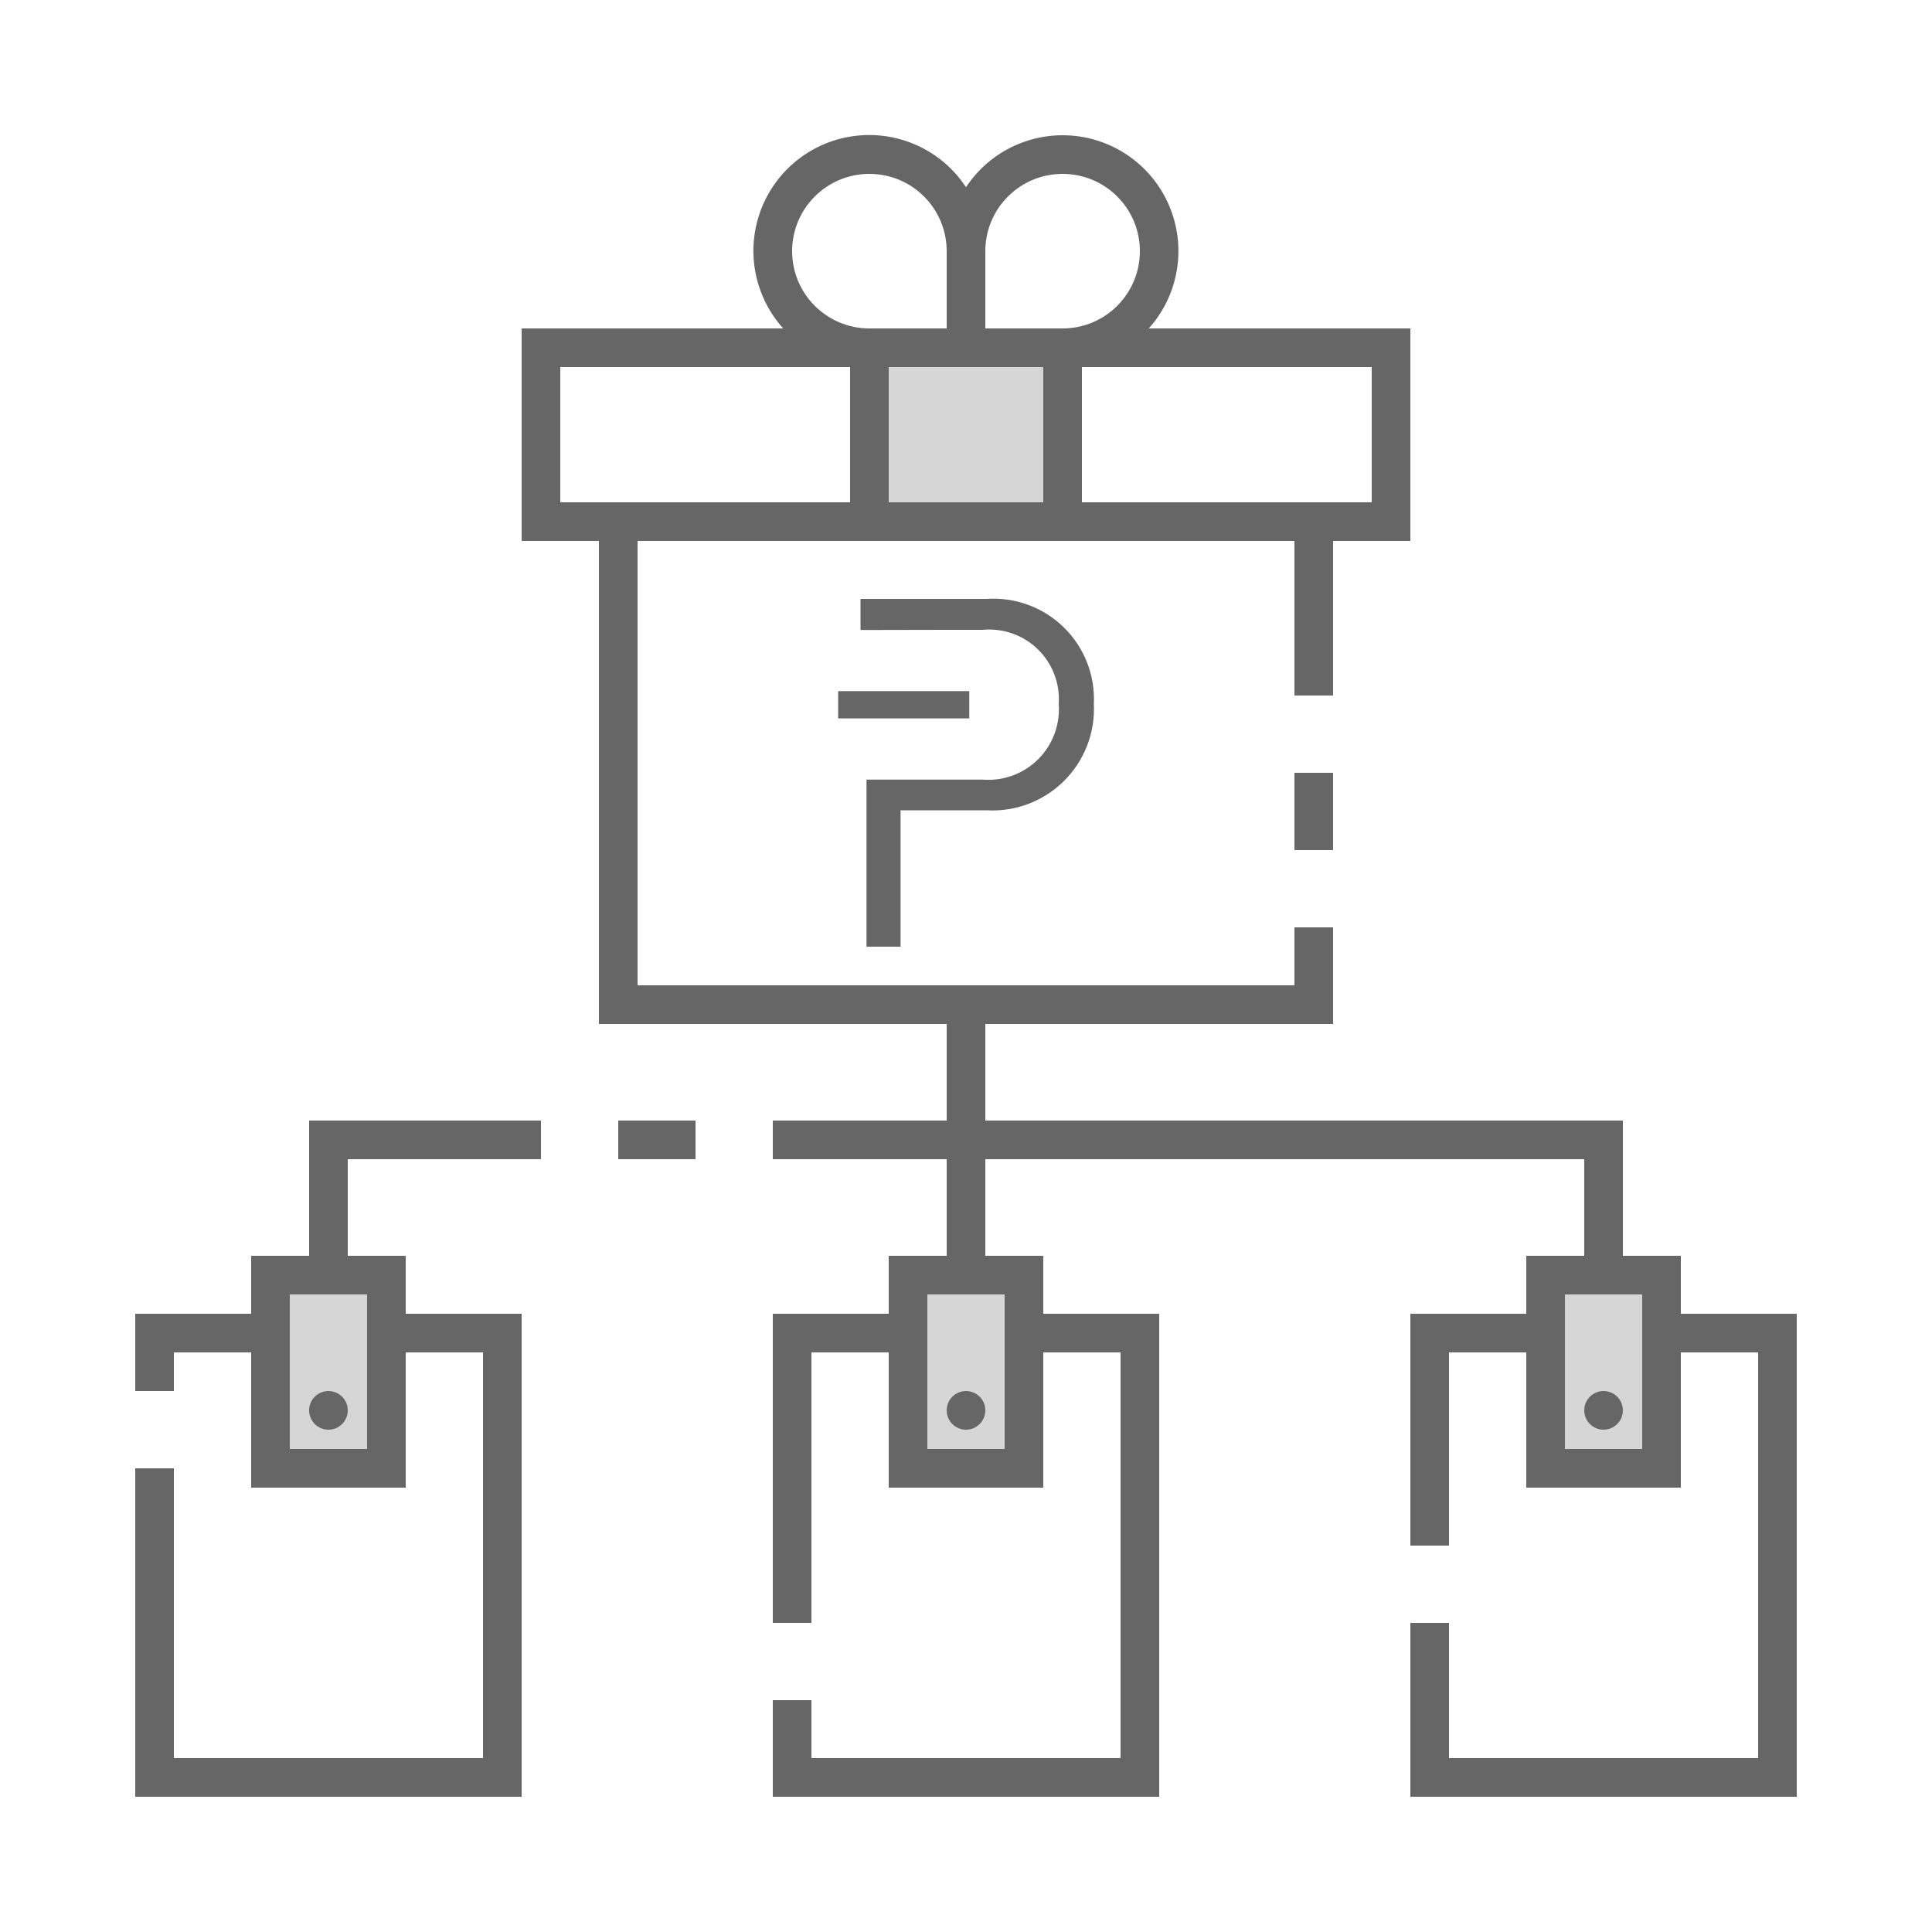
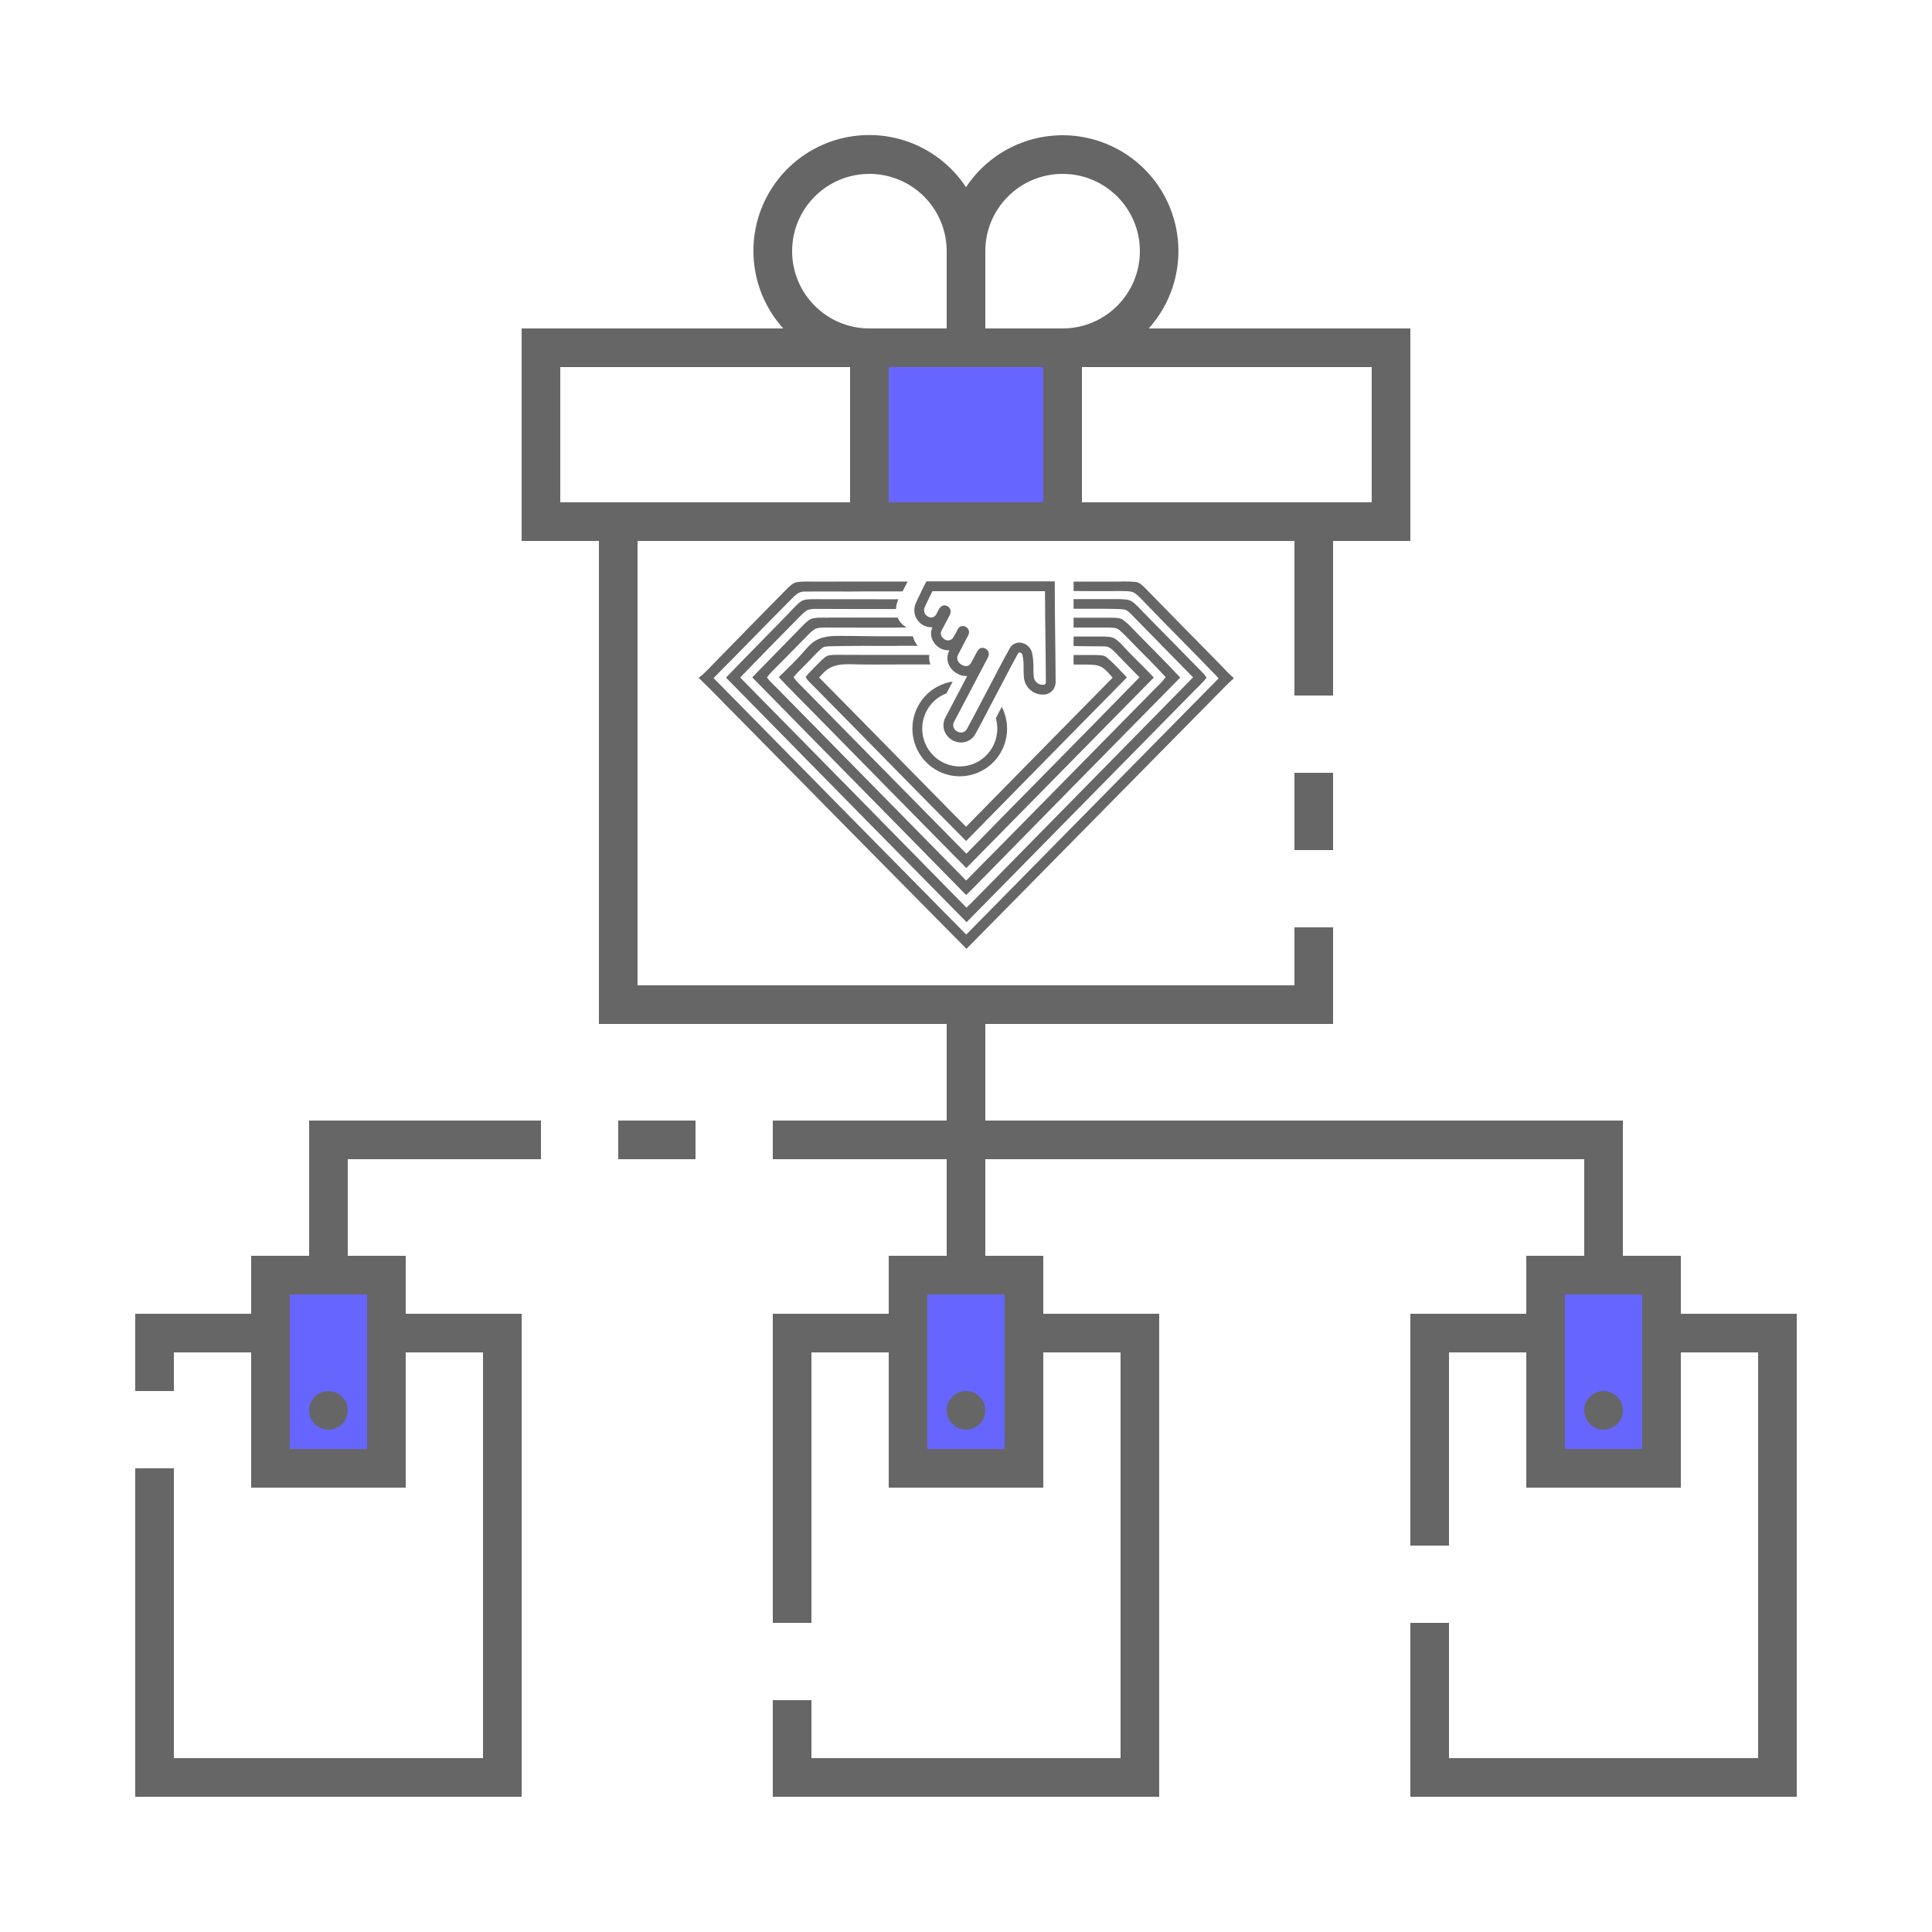
- <svg xmlns="http://www.w3.org/2000/svg" id="ic_empty_multisend" width="100" height="100" viewBox="0 0 100 100">
-   <defs>
-     <style type="text/css">
+ <svg xmlns="http://www.w3.org/2000/svg" id="ic_empty_multisend" width="100" height="100" viewBox="0 0 100 100" version="1.1">
+   <defs id="defs4">
+     <style type="text/css" id="style2">
            .cls-1{fill:#d6d6d6}.cls-2{fill:#666}.cls-3{fill:none}
        </style>
+     <style id="style2-5">.cls-1{fill:#66f;}</style>
  </defs>
  <g id="Group_9031" data-name="Group 9031">
    <g id="Group_9029" data-name="Group 9029">
      <path id="Rectangle_4683" d="M0 0h10v9H0z" class="cls-1" data-name="Rectangle 4683" transform="translate(45 18)" />
      <g id="Group_9028" data-name="Group 9028">
        <path id="Rectangle_4684" d="M0 0h6v10H0z" class="cls-1" data-name="Rectangle 4684" transform="translate(14 66)" />
        <path id="Rectangle_4685" d="M0 0h6v10H0z" class="cls-1" data-name="Rectangle 4685" transform="translate(80 66)" />
        <path id="Rectangle_4686" d="M0 0h6v10H0z" class="cls-1" data-name="Rectangle 4686" transform="translate(47 66)" />
      </g>
    </g>
    <g id="Group_9030" data-name="Group 9030">
-       <path id="Rectangle_4687" d="M0 0h6.787v1.412H0z" class="cls-2" data-name="Rectangle 4687" transform="translate(43.382 35.772)" />
-       <path id="Path_18985" d="M46.613 41.941h4.459a5.256 5.256 0 0 0 5.546-5.506A5.2 5.2 0 0 0 51.058 31h-6.519v1.609L49 32.6h1.863a3.607 3.607 0 0 1 3.937 3.84 3.655 3.655 0 0 1-3.965 3.911H44.85V49h1.763z" class="cls-2" data-name="Path 18985" />
      <path id="Rectangle_4688" d="M0 0h2v4H0z" class="cls-2" data-name="Rectangle 4688" transform="translate(67 40)" />
      <circle id="Ellipse_626" cx="1" cy="1" r="1" class="cls-2" data-name="Ellipse 626" transform="translate(49 72)" />
      <circle id="Ellipse_627" cx="1" cy="1" r="1" class="cls-2" data-name="Ellipse 627" transform="translate(82 72)" />
      <path id="Rectangle_4689" d="M0 0h4v2H0z" class="cls-2" data-name="Rectangle 4689" transform="translate(32 58)" />
      <path id="Path_18986" d="M16 65h-3v3H7v4h2v-2h4v7h8v-7h4v21H9V76H7v17h20V68h-6v-3h-3v-5h10v-2H16zm3 2v8h-4v-8z" class="cls-2" data-name="Path 18986" />
      <circle id="Ellipse_628" cx="1" cy="1" r="1" class="cls-2" data-name="Ellipse 628" transform="translate(16 72)" />
      <path id="Path_18987" d="M87 68v-3h-3v-7H51v-5h18v-5h-2v3H33V28h34v8h2v-8h4V17H59.46A5.994 5.994 0 1 0 50 9.69 5.995 5.995 0 1 0 40.54 17H27v11h4v25h18v5h-9v2h9v5h-3v3h-6v16h2V70h4v7h8v-7h4v21H42v-3h-2v5h20V68h-6v-3h-3v-5h31v5h-3v3h-6v12h2V70h4v7h8v-7h4v21H75v-7h-2v9h20V68zM71 19v7H56v-7zm-20-6a4 4 0 1 1 4 4h-4zm0 6h3v7h-8v-7h5zM45 9a4 4 0 0 1 4 4v4h-4a4 4 0 0 1 0-8zM29 26v-7h15v7H29zm23 41v8h-4v-8zm33 8h-4v-8h4z" class="cls-2" data-name="Path 18987" />
+       <g transform="matrix(0.1729323,0,0,0.1729323,35.31498,28.18743)" data-name="Layer 2" id="Layer_2" style="fill:#666666;fill-opacity:1">
+         <g data-name="Layer 1" id="Layer_1-2" style="fill:#666666;fill-opacity:1">
+           <g id="g24" transform="matrix(0.4722539,0,0,0.4753063,5,11)" style="fill:#666666;fill-opacity:1">
+             <path id="path8" d="m 269.1,0.084 a 89.41,89.41 0 0 0 -3.18,0.076 h -28.5 V 6.119 c 10.06,0 20.129,0.08 30.199,0 2.45,0.05 5.151,-0.059 7.451,0.721 2.05,0.93 3.749,2.771 5.299,4.301 16.17,16.8 32.84,33.14 49,49.93 -53.333,53.767 -106.667,107.553 -160,161.359 C 115.942,168.643 62.564,114.803 9.23,60.91 25.21,44.96 40.93,28.82 56.93,12.82 c 2.92,-2.72 5.47,-6.511 10,-6.371 12.94,-0.17 25.939,0.11 38.939,-0.1 0.249,-0.009 0.499,-0.011 0.748,-0.02 h 22.373 L 132.25,0.131 H 87.061 v 0.039 H 72.92 c -3.65,0.03 -7.44,-0.229 -11,0.381 -2.32,0.45 -4.23,2.29 -5.85,3.83 C 40.69,19.911 25.36,35.39 10.07,51 6.86,54.22 3.67,57.88 0,60.6 V 61 c 8.46,7.94 16.359,16.431 24.619,24.551 48.253,48.713 96.557,97.339 144.91,145.879 53.46,-53.807 106.885,-107.637 160.271,-161.49 3,-2.97 5.74,-5.969 9,-8.689 v -0.471 c -3.03,-2.59 -5.73,-5.55 -8.48,-8.41 -16,-16.19 -32.09,-32.32 -48,-48.58 -1.49,-1.41 -3.24,-3.088 -5.4,-3.408 a 89.41,89.41 0 0 0 -7.82,-0.297 z" style="fill:#666666;fill-opacity:1" />
+             <path id="path10" d="m 237.4,11.211 v 6.059 h 19.689 c 4.06,0.1 8.061,-7.8e-5 12.061,0.42 1.85,0.14 3.13,1.55 4.42,2.67 13.22,13.34 26.32,26.811 39.58,40.111 -45.32,45.767 -90.617,91.559 -135.891,137.379 -2.533,2.593 -5.11,5.144 -7.73,7.65 C 121.776,157.167 73.963,108.854 26.09,60.561 c 12.79,-13.19 25.729,-26.191 38.609,-39.191 a 18,18 0 0 1 4.42,-3.469 23.62,23.62 0 0 1 6,-0.541 c 16.58,0.11 33.181,0.061 49.781,0.061 a 13,13 0 0 1 1,-4.85 v -0.125 c 0.036,-0.091 0.044,-0.107 0.15,-0.346 0.12,-0.27 0.259,-0.529 0.379,-0.799 H 88.631 v -0.023 c -5.513,-0.002 -11.025,-0.009 -16.541,-0.037 h -0.109 c -2.89,0.11 -5.58,-0.041 -8,1.869 -3.08,2.41 -5.59,5.541 -8.35,8.301 -12.83,13.09 -25.791,26.071 -38.521,39.221 50.787,51.4 101.62,102.733 152.5,154 48.153,-48.66 96.314,-97.305 144.48,-145.932 2.54,-2.64 5.46,-5.119 7.6,-8.059 a 21.17,21.17 0 0 0 -2.75,-3.381 c -12.17,-12.26 -24.23,-24.62 -36.43,-36.85 -2.56,-2.59 -5,-5.52 -8,-7.65 -2.29,-1.55 -5.71,-1.469 -8.42,-1.549 z m -148.77,0.066 c 12.418,0.003 24.832,-0.037 37.25,-0.037 H 88.631 Z m 36.834,2.34 a 12.59,12.59 0 0 0 -0.564,3.523 h -0.019 a 12.59,12.59 0 0 1 0.584,-3.523 z" style="opacity:1;fill:#666666;fill-opacity:1" />
+             <path id="path12" d="m 82,22.82 v 0.086 c -1.384,-0.006 -2.767,-0.007 -4.15,-0.016 a 24.89,24.89 0 0 0 -0.795,-0.02 24.89,24.89 0 0 0 -5.414,0.559 c -1.97,0.66 -3.671,2.351 -5.141,3.721 -10.96,11.06 -21.8,22.231 -32.74,33.311 45.08,45.79 90.461,91.32 135.561,137.09 4.73,-4.54 9.259,-9.25 13.879,-13.9 C 223.733,142.597 264.333,101.577 305,60.59 c -9.85,-10.54 -20.269,-20.59 -30.359,-30.99 a 37.8,37.8 0 0 0 -6.221,-5.549 c -1.89,-1.14 -4.391,-1.071 -6.561,-1.141 h -24.459 v 6.221 c 7.15,0 14.309,-7.81e-4 21.459,-0.051 2.57,0.12 5.57,-0.2 7.57,1.57 a 95.18,95.18 0 0 1 7.471,7.289 c 7.21,7.5 14.91,14.68 21.84,22.4 -2,2.84 -4.79,5.33 -7.26,7.84 -39.76,40.04 -79.31,80.28 -119.16,120.23 -39.2,-39.607 -78.384,-79.199 -117.551,-118.779 -2.87,-3.01 -6.159,-5.79 -8.689,-9.08 1.84,-2.68 4.46,-4.951 6.73,-7.301 C 56.251,46.7 62.81,40.189 69.25,33.609 a 20,20 0 0 1 4.859,-3.889 20.18,20.18 0 0 1 5.74,-0.611 c 15.25,0.1 30.5,0.051 45.75,0.051 v -0.08 h 6.16 A 1.66,1.66 0 0 1 131.49,29 13.14,13.14 0 0 1 125.891,22.82 Z" style="opacity:1;fill:#666666;fill-opacity:1" />
+             <path id="path14" d="m 87.811,34.359 c -4.77,0.05 -9.591,0.481 -13.771,2.871 -3.8,2.12 -6.58,5.979 -9.5,9.119 -4.46,4.83 -9.22,9.43 -14,14 7.23,7.65 14.84,15.05 22.23,22.59 32.153,32.553 64.373,65.083 96.66,97.59 39.593,-40.007 79.203,-79.986 118.83,-119.939 -5.96,-6.4 -12.4,-12.32 -18.32,-18.6 A 37,37 0 0 0 263.881,36.25 c -2.27,-1.49 -5.36,-1.42 -8,-1.49 h -18.471 v 6 c 6.47,0.06 12.971,0.201 19.471,0.201 3.4,-0.09 5.158,2.248 7.398,4.318 4.91,5.08 9.91,10.16 14.91,15.16 -36.4,37.16 -73.259,73.95 -109.719,111.07 -34.19,-34.35 -68.151,-68.83 -102.281,-103.25 -2.48,-2.51 -5.26,-4.989 -7.26,-7.859 2.71,-3.47 6.201,-6.44 9.201,-9.65 2.96,-2.89 5.638,-6.16 8.898,-8.73 1.41,-1.13 3.051,-0.989 4.781,-1.129 14.24,-0.38 28.51,-0.221 42.75,-0.221 v -0.07 h 13.109 a 14.41,14.41 0 0 1 -3.08,-5.91 v -0.09 h -23.223 c -0.383,-0.004 -0.763,-0.005 -1.146,-0.01 -7.8,-0.11 -15.6,-0.23 -23.41,-0.23 z" style="opacity:1;fill:#666666;fill-opacity:1" />
+             <path id="path16" d="m 87.631,46.279 c -2.11,0.07 -4.561,-0.079 -6.561,0.781 -2.38,1.35 -4.301,3.559 -6.221,5.469 -2.43,2.54 -5.17,4.94 -7.25,7.73 1.29,2.52 3.84,4.52 5.84,6.58 32.01,32.16 63.76,64.57 95.85,96.68 33.94,-34.373 67.91,-68.707 101.91,-103 -4.04,-4.14 -7.93,-8.519 -12.26,-12.189 -2.1,-2.08 -4.539,-1.79 -7.309,-1.91 h -14.23 v 6 h 8.23 c 3.38,0.07 7.138,-6.25e-4 10.068,1.859 2.49,1.6 4.49,4.201 6.49,6.381 -31.02,31.253 -61.996,62.546 -92.93,93.879 -31.14,-31.28 -62.021,-62.75 -93.141,-94 2.27,-2.44 4.3,-4.838 7.42,-6.318 3.98,-2 8.722,-2.08 13.092,-2 9.57,0.29 19.17,0.139 28.76,0.139 v -0.01 h 21.32 a 10.82,10.82 0 0 1 -0.711,-6 h -24.471 v 0.004 c -11.301,-0.041 -22.596,0.025 -33.898,-0.074 z" style="opacity:1;fill:#666666;fill-opacity:1" />
+             <path style="opacity:1;fill:#666666;fill-opacity:1" class="cls-1" d="M 225.78,37.16 C 225.64,26.75 225.5,15.99 225.5,6.16 V 0 h -81.38 l -1.73,3.37 c -0.34,0.68 -1.08,2.2 -1.78,3.65 -0.54,1.11 -1.05,2.18 -1.3,2.68 -0.88,1.74 -1.6,3.31 -2.2,4.81 a 10.78,10.78 0 0 0 10.07,14.42 h 0.71 a 9.85,9.85 0 0 0 1.62,10.35 10.82,10.82 0 0 0 8.37,4.17 7.5,7.5 0 0 0 0.82,0 l -0.12,0.23 c -2.64,5.22 -0.54,11.27 5,14.4 a 11.29,11.29 0 0 0 5.61,1.55 7.5,7.5 0 0 0 0.82,0 l -0.89,1.69 q -6.36,12 -12.76,24.08 a 10.38,10.38 0 0 0 0.72,11.58 11.45,11.45 0 0 0 9,4.51 10.34,10.34 0 0 0 9.17,-5.49 c 2.92,-5.25 5.75,-10.64 8,-15 1.43,-2.73 2.67,-5.09 3.68,-6.93 2.44,-4.56 4.57,-8.63 6.54,-12.37 3.14,-6 5.85,-11.16 8.7,-16.17 0.42,-0.74 0.66,-0.74 0.75,-0.74 h 0.32 a 2.17,2.17 0 0 1 1.82,1.75 32.18,32.18 0 0 1 0.66,6.05 c 0,0.55 0,1.09 0,1.64 0,1.94 0,3.95 0.19,6.07 a 11.92,11.92 0 0 0 11.35,11 c 0.26,0 0.5,0 0.74,0 a 7.84,7.84 0 0 0 5.75,-2.24 8.21,8.21 0 0 0 2.27,-6.06 C 226,54.81 225.89,45.84 225.78,37.16 Z m -8.12,28 a 5.72,5.72 0 0 1 -5.54,-5.38 c -0.2,-2.41 -0.16,-4.83 -0.19,-7.25 a 38.9,38.9 0 0 0 -0.78,-7.21 8.36,8.36 0 0 0 -6.79,-6.6 6.86,6.86 0 0 0 -7.56,3.73 c -4.69,8.24 -8.92,16.73 -15.33,28.68 -2.64,4.83 -7,13.42 -11.64,21.81 -1.83,3.33 -6,2.61 -7.79,0.25 a 4.25,4.25 0 0 1 -0.22,-5 c 5.76,-10.8 11.47,-21.65 17.19,-32.46 1.36,-2.55 2.71,-5.09 4.05,-7.65 1.2,-2.32 0.69,-4.5 -1.39,-5.66 -2.08,-1.16 -4.09,-0.56 -5.36,1.76 -1.27,2.32 -2.48,4.69 -3.76,7 -1.28,2.31 -3.55,2.82 -5.94,1.44 -2.59,-1.46 -3.65,-3.93 -2.5,-6.2 2.12,-4.17 4.4,-8.27 6.53,-12.45 a 3.9,3.9 0 0 0 -3.19,-5.81 3.33,3.33 0 0 0 -3.34,1.84 c -0.88,1.63 -1.69,3.31 -2.64,4.91 -1.72,2.94 -4.95,3.09 -7.18,0.4 A 3.62,3.62 0 0 1 153.76,31 c 1.7,-3.18 3.4,-6.38 5.07,-9.59 1.23,-2.32 0.73,-4.5 -1.29,-5.71 -2.02,-1.21 -4.2,-0.48 -5.48,1.88 -0.56,1 -1.12,2.08 -1.67,3.14 a 3.7,3.7 0 0 1 -5.21,1.51 4.52,4.52 0 0 1 -2.32,-5.4 c 0.59,-1.48 1.26,-2.92 2,-4.33 0.6,-1.19 2.46,-5.11 3.07,-6.3 h 71.37 c 0,18.05 0.47,38.83 0.55,56.89 0.01,1.73 -0.68,2.15 -2.19,2.06 z" id="path26" />
+             <path style="opacity:1;fill:#666666;fill-opacity:1" class="cls-1" d="m 191.91,79 -3.78,7.2 a 23.48,23.48 0 0 1 0.93,6.59 23.79,23.79 0 1 1 -32.18,-22.29 l 3.93,-7.4 a 30,30 0 1 0 31.1,15.9 z" id="path30" />
+           </g>
+         </g>
+       </g>
    </g>
  </g>
  <path id="Rectangle_4690" d="M0 0h100v100H0z" class="cls-3" data-name="Rectangle 4690" />
</svg>
